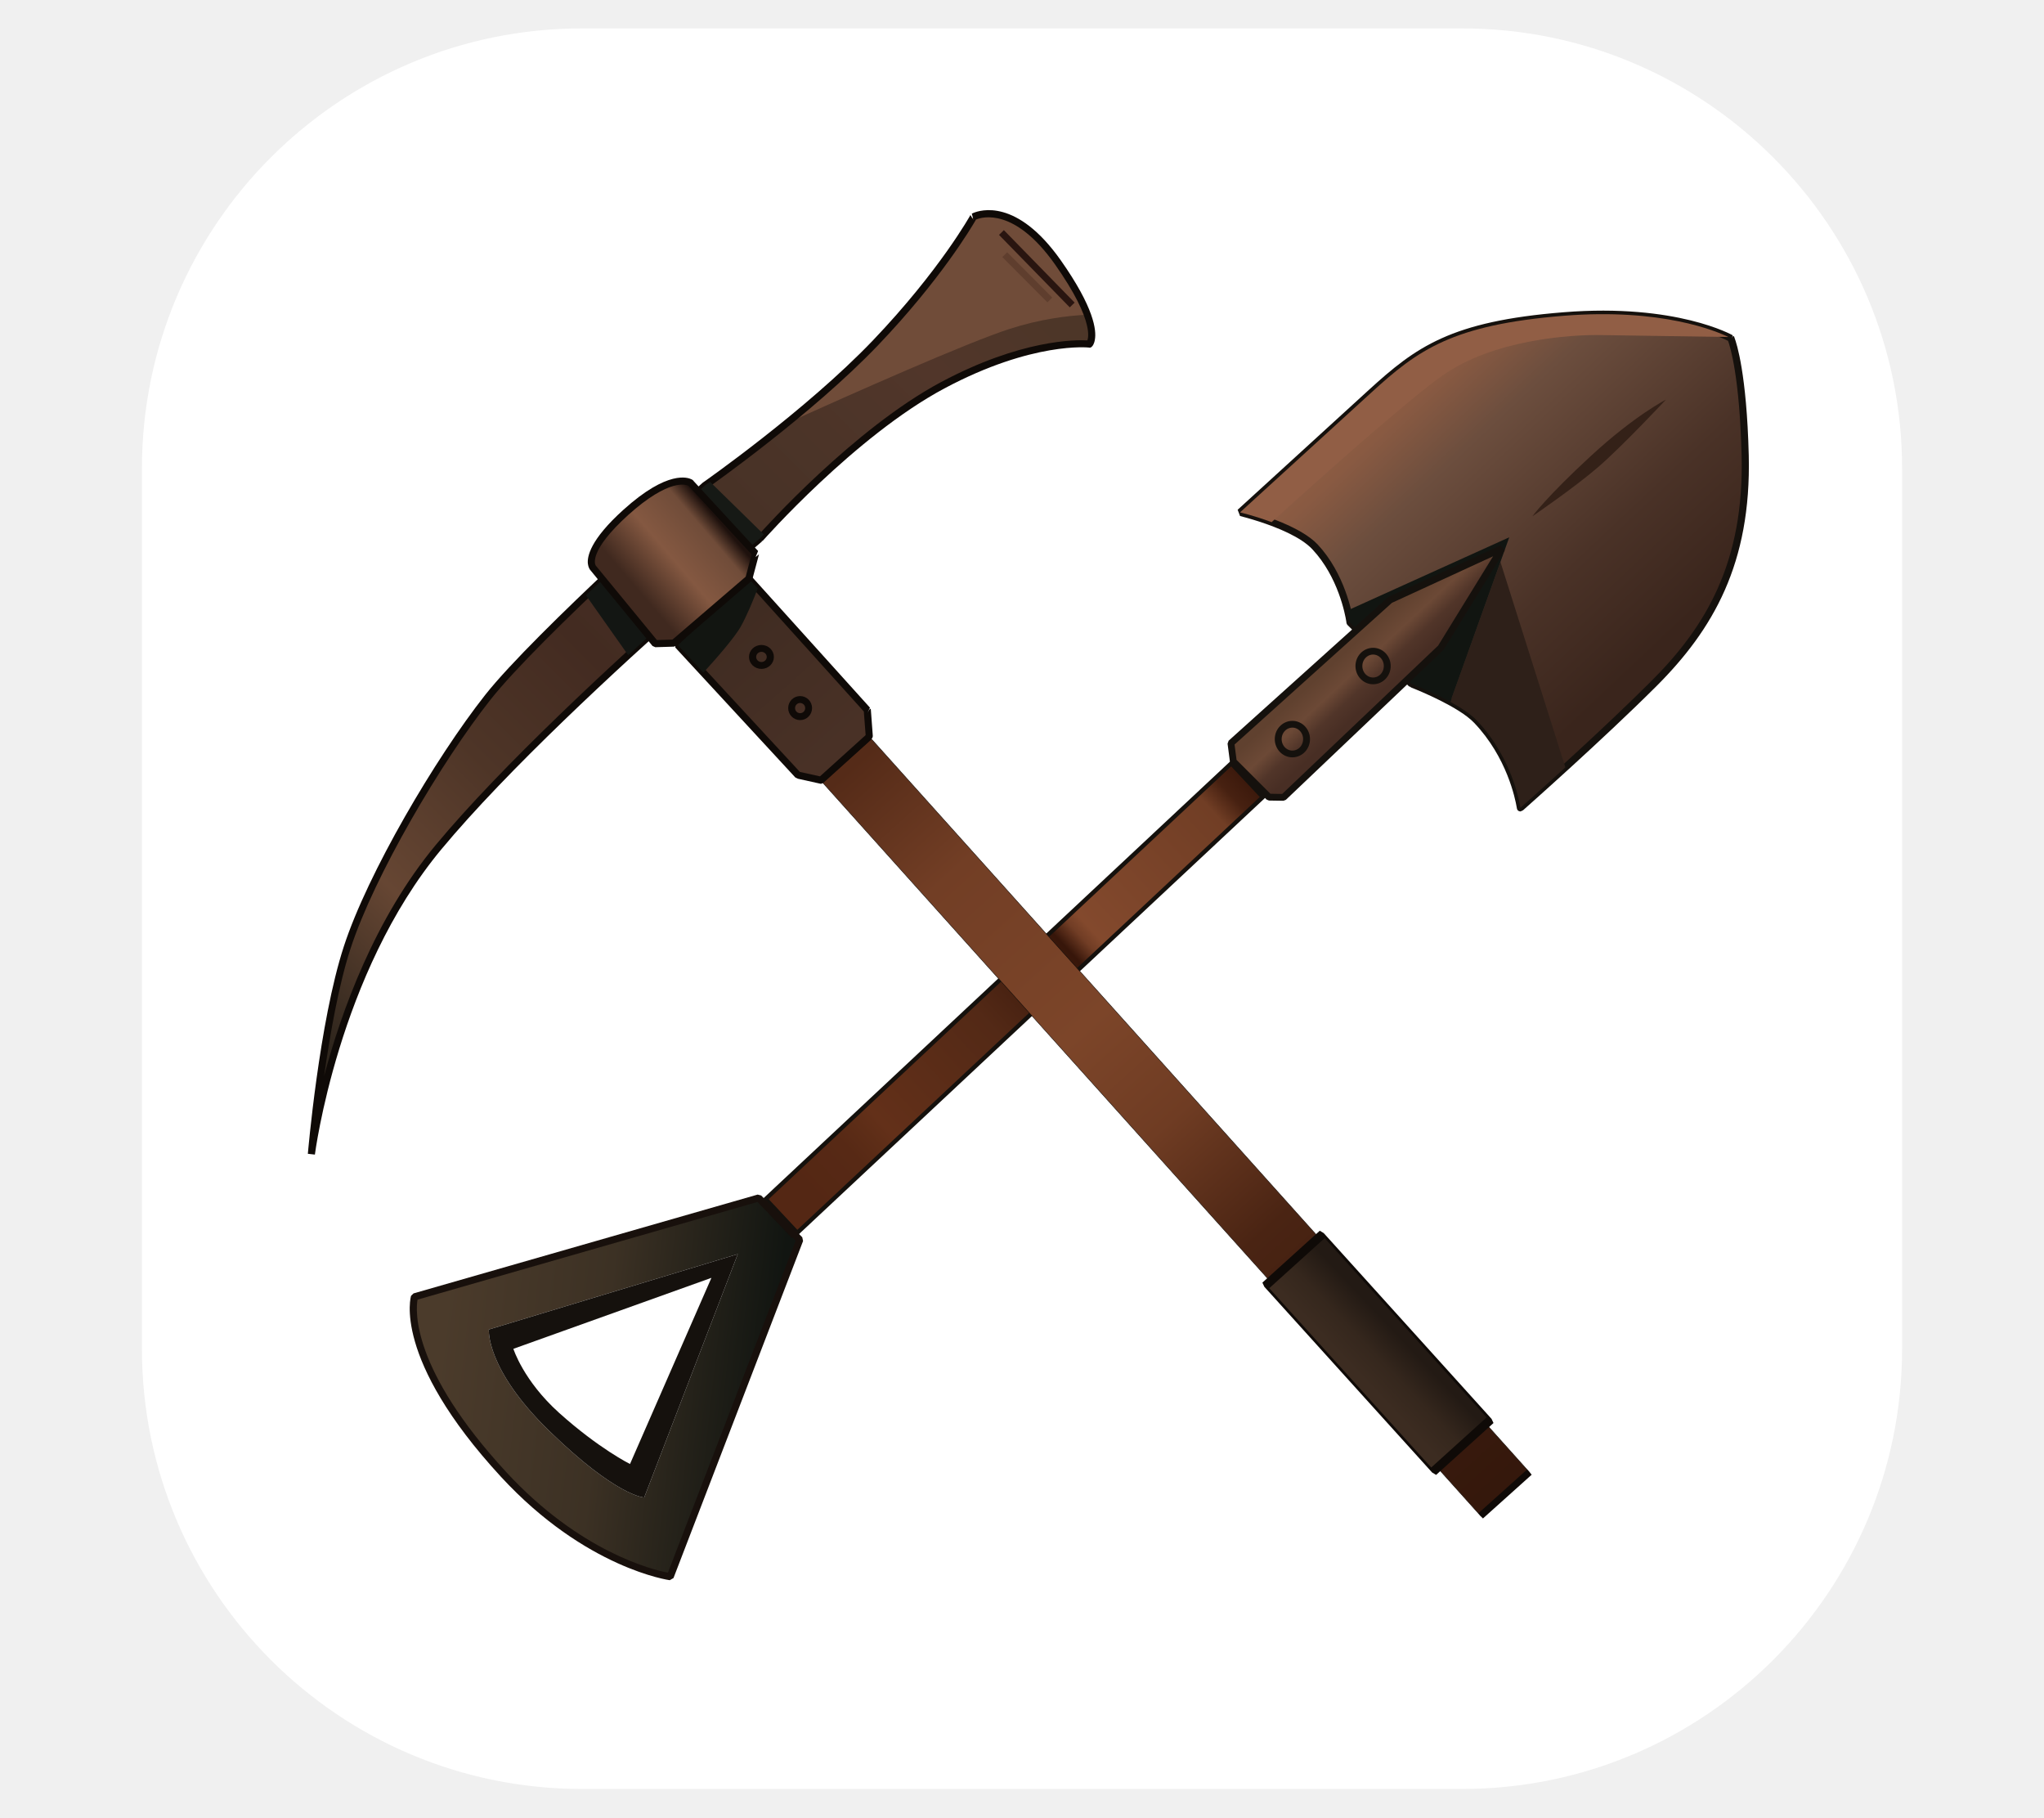
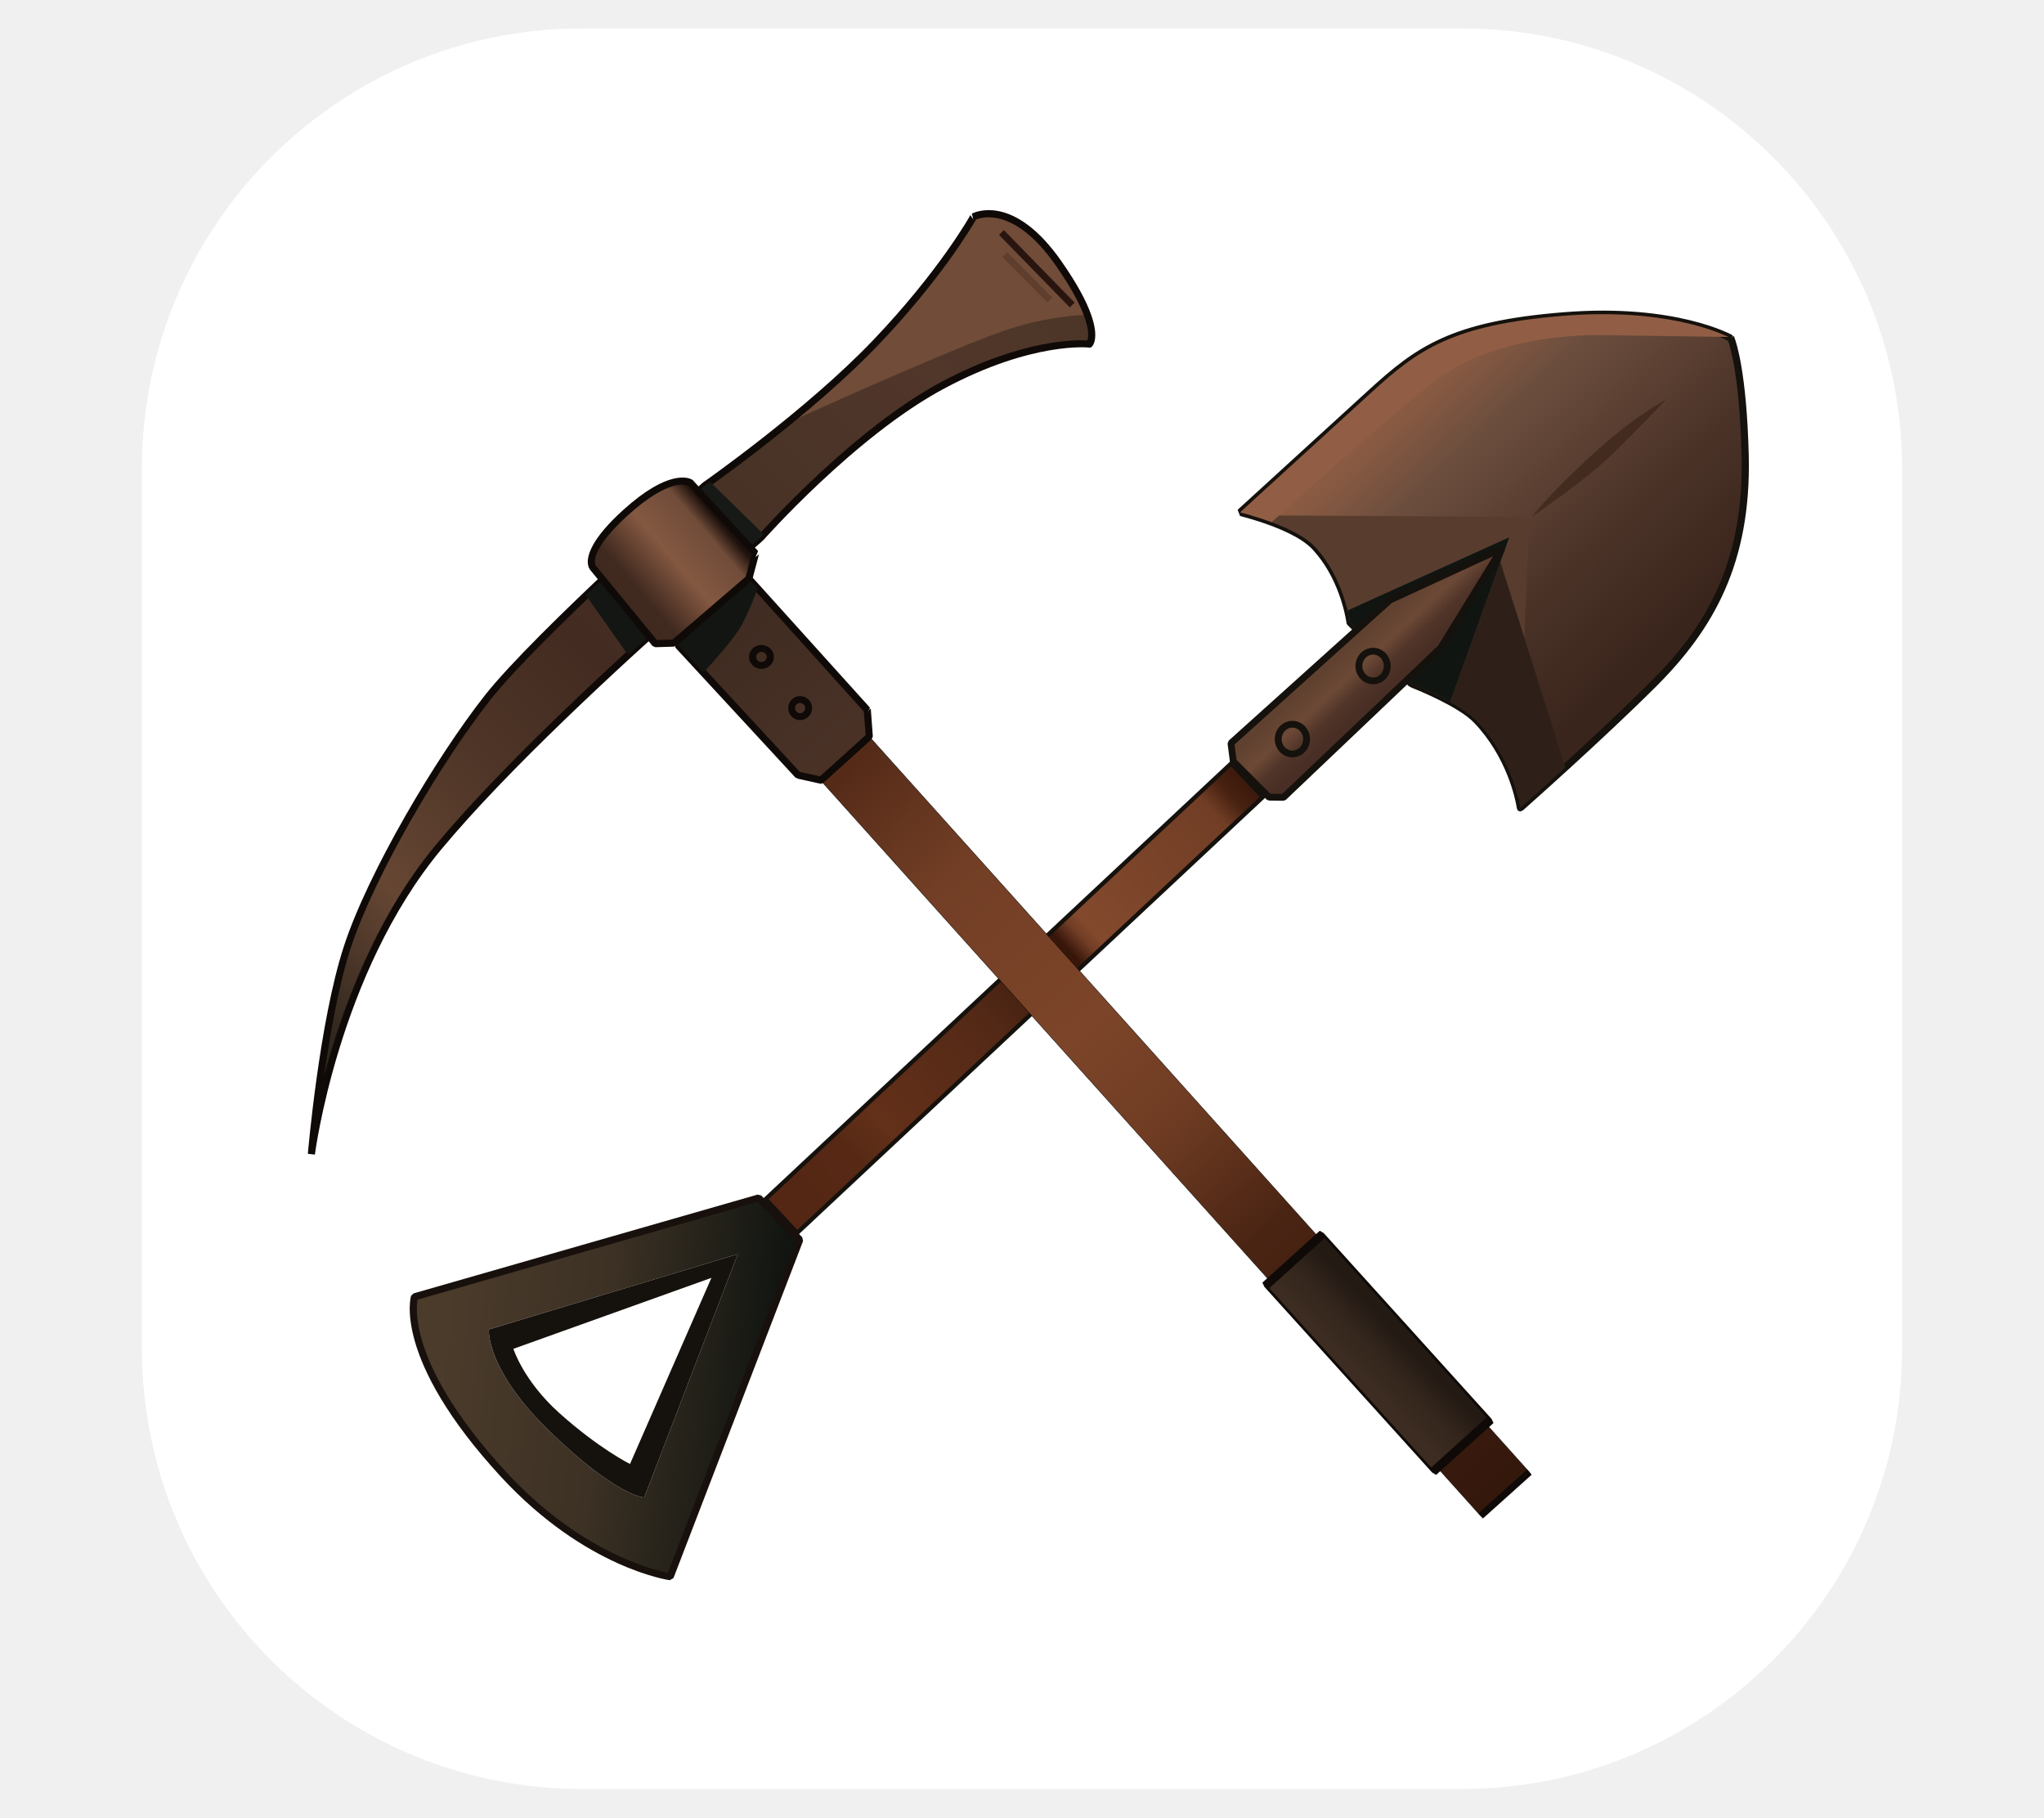
<svg xmlns="http://www.w3.org/2000/svg" width="100%" height="100%" viewBox="0 0 18 16" version="1.1" xml:space="preserve" style="fill-rule:evenodd;clip-rule:evenodd;stroke-miterlimit:1;">
  <g id="erlang-mk">
    <g transform="matrix(1.07381,0,0,1.16787,0.071922,-0.951721)">
      <path d="M15.532,4.347L15.532,10.983C15.532,12.814 13.915,14.301 11.923,14.301L4.706,14.301C2.714,14.301 1.097,12.814 1.097,10.983L1.097,4.347C1.097,2.516 2.714,1.029 4.706,1.029L11.923,1.029C13.915,1.029 15.532,2.516 15.532,4.347Z" style="fill:white;" />
    </g>
    <path d="M5.902,13.881C5.902,13.881 5.173,13.781 4.434,12.98C3.487,11.953 3.65,11.417 3.65,11.417L6.68,10.547L7.043,10.915L5.902,13.881ZM6.497,11.041L4.305,11.705C4.305,11.705 4.276,12.051 4.832,12.593C5.431,13.177 5.673,13.184 5.673,13.184L6.497,11.041Z" style="fill:url(#_Linear1);" />
    <g transform="matrix(1.26867,-1.18701,0.511066,0.546224,-8.37268,14.3588)">
      <rect x="7.834" y="10.094" width="3.26" height="0.544" style="fill:url(#_Linear2);stroke:rgb(21,17,13);stroke-width:0.05px;" />
    </g>
    <path d="M5.898,13.912C5.898,13.912 5.159,13.812 4.411,13.001C3.448,11.956 3.62,11.408 3.62,11.408L3.642,11.387L6.672,10.517L6.703,10.525L7.065,10.893L7.072,10.926L5.931,13.893L5.898,13.912ZM5.882,13.846C5.882,13.846 7.007,10.923 7.007,10.923L6.671,10.582C6.671,10.582 3.677,11.442 3.677,11.442C3.66,11.537 3.621,12.052 4.457,12.959C5.108,13.665 5.751,13.821 5.882,13.846Z" style="fill:rgb(24,16,12);" />
    <path d="M6.497,11.041L5.673,13.184C5.673,13.184 5.431,13.177 4.832,12.593C4.276,12.051 4.305,11.705 4.305,11.705L6.497,11.041ZM6.265,11.25L4.521,11.875C4.521,11.875 4.609,12.156 4.924,12.439C5.275,12.754 5.548,12.889 5.548,12.889L6.265,11.25Z" style="fill:rgb(21,17,13);" />
    <path d="M15.243,2.979C15.243,2.979 14.755,2.701 13.772,2.78C12.789,2.859 12.486,3.081 12.074,3.458C11.661,3.834 10.92,4.511 10.92,4.511C10.92,4.511 11.404,4.625 11.581,4.815C11.839,5.091 11.888,5.479 11.888,5.479L12.429,6.02C12.429,6.02 12.853,6.183 13.005,6.343C13.332,6.686 13.389,7.112 13.389,7.112C13.389,7.112 14.065,6.516 14.561,6.022C15.058,5.527 15.392,4.953 15.368,4.009C15.349,3.22 15.243,2.979 15.243,2.979Z" style="fill:url(#_Linear3);" />
    <path d="M15.251,2.979C15.257,2.963 15.264,2.949 15.272,2.966C15.272,2.967 15.273,2.97 15.275,2.975C15.293,3.022 15.382,3.291 15.4,4.009C15.423,4.963 15.085,5.544 14.584,6.044C14.107,6.519 13.463,7.088 13.413,7.133C13.411,7.134 13.41,7.135 13.409,7.135C13.402,7.14 13.392,7.142 13.389,7.144C13.389,7.144 13.362,7.144 13.358,7.116C13.358,7.116 13.357,7.112 13.356,7.105C13.344,7.035 13.271,6.667 12.982,6.364C12.849,6.224 12.498,6.081 12.43,6.054C12.423,6.051 12.418,6.049 12.418,6.049L12.429,6.051L12.407,6.042L11.866,5.502C11.862,5.498 11.859,5.492 11.857,5.483C11.857,5.483 11.857,5.479 11.856,5.473C11.846,5.409 11.784,5.079 11.558,4.837C11.455,4.726 11.244,4.643 11.092,4.593C11.008,4.566 10.941,4.548 10.92,4.543C10.919,4.54 10.916,4.533 10.913,4.524L10.899,4.488L12.053,3.434C12.47,3.054 12.775,2.828 13.77,2.749C14.765,2.669 15.259,2.952 15.259,2.952L15.251,2.979ZM10.984,4.495C11.119,4.533 11.46,4.64 11.604,4.794C11.842,5.049 11.907,5.397 11.917,5.464L12.447,5.993C12.448,5.994 12.45,5.995 12.453,5.996C12.524,6.024 12.888,6.175 13.028,6.321C13.29,6.597 13.382,6.924 13.41,7.052C13.564,6.915 14.117,6.42 14.539,5.999C15.03,5.511 15.36,4.943 15.337,4.01C15.32,3.324 15.238,3.056 15.218,3.001C15.146,2.964 14.667,2.739 13.775,2.811C12.802,2.889 12.503,3.108 12.095,3.481L10.984,4.495Z" style="fill:rgb(21,17,13);" />
+     <path d="M11.017,4.537C11.168,4.581 11.454,4.679 11.581,4.815C11.839,5.091 11.888,5.479 11.888,5.479L12.429,6.02C12.429,6.02 12.853,6.183 13.005,6.343C13.237,6.586 13.333,6.871 13.369,7.016L13.466,4.55L11.017,4.537Z" style="fill:rgb(88,61,46);" />
    <path d="M13.213,4.947L13.785,6.756C13.556,6.965 13.389,7.112 13.389,7.112C13.389,7.112 13.332,6.686 13.005,6.343C12.951,6.286 12.863,6.229 12.772,6.179L13.213,4.947Z" style="fill:rgb(46,32,25);" />
    <g transform="matrix(1,0,0,1.0474,0,-0.305617)">
      <path d="M12.772,6.191C12.606,6.104 12.429,6.04 12.429,6.04L11.888,5.523C11.888,5.523 11.883,5.484 11.867,5.423L13.291,4.808L12.772,6.191Z" style="fill:rgb(17,21,17);" />
    </g>
    <path d="M15.221,2.967C15.116,2.916 14.634,2.711 13.772,2.78C12.789,2.859 12.486,3.081 12.074,3.458L10.92,4.511C10.92,4.511 11.049,4.541 11.198,4.597C11.607,4.226 12.382,3.533 12.703,3.306C13.148,2.991 13.826,2.945 14.1,2.95L15.221,2.967Z" style="fill:rgb(145,94,69);" />
-     <path d="M13.494,4.546C13.494,4.546 13.621,4.372 14.01,4.014C14.398,3.656 14.67,3.519 14.67,3.519C14.67,3.519 14.288,3.928 14.072,4.114C13.855,4.3 13.494,4.546 13.494,4.546Z" style="fill:rgb(52,33,24);" />
+     <path d="M13.494,4.546C13.494,4.546 13.621,4.372 14.01,4.014C14.398,3.656 14.67,3.519 14.67,3.519C14.67,3.519 14.288,3.928 14.072,4.114C13.855,4.3 13.494,4.546 13.494,4.546Z" style="fill:rgb(67,43,32);" />
    <path d="M10.84,6.543L10.861,6.704L11.175,7.018L11.303,7.02L12.688,5.703L13.226,4.829L12.241,5.282L10.84,6.543Z" style="fill:url(#_Linear4);stroke:rgb(21,17,13);stroke-width:0.06px;" />
    <g transform="matrix(1.21243,0,0,1.18938,-2.44427,-1.25725)">
      <ellipse cx="11.403" cy="6.528" rx="0.103" ry="0.11" style="fill:none;stroke:rgb(21,17,13);stroke-width:0.05px;" />
    </g>
    <g transform="matrix(1.21243,0,0,1.18938,-1.73358,-1.9005)">
      <ellipse cx="11.403" cy="6.528" rx="0.103" ry="0.11" style="fill:none;stroke:rgb(21,17,13);stroke-width:0.05px;" />
    </g>
    <g transform="matrix(0.297683,-0.267208,4.07424,4.53889,-41.3658,-40.4663)">
      <rect x="11.351" y="11.097" width="1.441" height="1.427" style="fill:url(#_Linear5);stroke:rgb(15,10,7);stroke-width:0.01px;" />
    </g>
    <g transform="matrix(0.350748,-0.316951,1.03573,1.14617,-4.33198,2.19942)">
      <rect x="11.351" y="11.097" width="1.441" height="1.427" style="fill:url(#_Linear6);stroke:rgb(15,10,7);stroke-width:0.05px;" />
    </g>
    <path d="M7.027,6.824L7.23,6.869L7.655,6.485L7.637,6.251L6.595,5.095L5.97,5.68L7.027,6.824Z" style="fill:url(#_Linear7);" />
    <path d="M7.637,6.282C7.637,6.282 7.666,6.218 7.669,6.248L7.686,6.477C7.687,6.496 7.675,6.507 7.666,6.512L7.676,6.508L7.251,6.892L7.23,6.901C7.23,6.901 7.061,6.863 7.027,6.856L7.004,6.845L5.947,5.701L5.949,5.657L6.573,5.072L6.618,5.074L7.661,6.23L7.637,6.282ZM7.044,6.796L7.221,6.835L7.623,6.472L7.607,6.264L6.593,5.139L6.014,5.682L7.044,6.796Z" style="fill:rgb(15,10,7);" />
    <path d="M6.673,5.181L6.595,5.095L5.97,5.68L6.194,5.922C6.316,5.789 6.466,5.615 6.521,5.521C6.573,5.429 6.631,5.29 6.673,5.181Z" style="fill:rgb(18,21,17);" />
    <g transform="matrix(0.789017,0,0,0.758307,1.41278,1.36878)">
      <circle cx="6.708" cy="5.822" r="0.099" style="fill:none;stroke:rgb(15,10,7);stroke-width:0.08px;" />
    </g>
    <g transform="matrix(0.756494,0,0,0.761453,1.97153,1.80077)">
      <circle cx="6.708" cy="5.822" r="0.099" style="fill:none;stroke:rgb(15,10,7);stroke-width:0.08px;" />
    </g>
    <path d="M2.742,10.161C2.742,10.161 2.947,8.559 3.863,7.457C4.443,6.759 5.426,5.853 6.068,5.284C6.439,4.955 6.696,4.737 6.696,4.737C6.696,4.737 7.512,3.813 8.302,3.392C9.091,2.971 9.594,3.029 9.594,3.029C9.594,3.029 9.726,2.891 9.315,2.309C8.905,1.727 8.573,1.908 8.573,1.908C8.573,1.908 8.304,2.396 7.709,3.018C7.115,3.64 6.21,4.272 6.21,4.272C6.21,4.272 4.733,5.586 4.297,6.139C3.86,6.691 3.267,7.699 3.057,8.341C2.841,9.006 2.742,10.161 2.742,10.161Z" style="fill:url(#_Linear8);" />
    <path d="M9.576,2.771C9.401,2.779 9.159,2.809 8.89,2.896C8.517,3.016 7.513,3.462 6.926,3.727C7.185,3.517 7.472,3.267 7.709,3.018C8.304,2.396 8.573,1.908 8.573,1.908C8.573,1.908 8.905,1.727 9.315,2.309C9.459,2.513 9.536,2.662 9.576,2.771Z" style="fill:rgb(112,76,57);" />
    <path d="M8.573,1.939L8.558,1.881C8.558,1.881 8.563,1.878 8.571,1.875C8.631,1.85 8.954,1.743 9.341,2.291C9.637,2.711 9.656,2.909 9.642,2.989C9.636,3.029 9.621,3.046 9.618,3.049C9.607,3.063 9.594,3.061 9.594,3.061L9.59,3.06C9.59,3.06 9.095,3.004 8.316,3.42C7.531,3.839 6.72,4.758 6.72,4.758L6.696,4.769L6.717,4.761L6.709,4.768C6.664,4.806 6.423,5.011 6.089,5.307C5.448,5.876 4.466,6.78 3.887,7.477C2.976,8.572 2.773,10.165 2.773,10.165L2.711,10.158C2.711,10.158 2.81,8.999 3.028,8.332C3.238,7.687 3.834,6.675 4.272,6.119C4.71,5.565 6.189,4.249 6.189,4.249L6.192,4.247C6.192,4.247 7.094,3.617 7.687,2.997C8.278,2.378 8.546,1.893 8.546,1.893L8.573,1.939ZM6.673,4.717C6.674,4.716 6.675,4.715 6.676,4.714C6.73,4.653 7.521,3.773 8.287,3.364C8.992,2.988 9.472,2.991 9.576,2.997C9.583,2.976 9.589,2.935 9.571,2.86C9.545,2.752 9.471,2.584 9.29,2.327C8.937,1.827 8.65,1.909 8.595,1.933C8.555,2.003 8.281,2.465 7.732,3.04C7.15,3.648 6.272,4.267 6.23,4.297C6.181,4.34 4.75,5.616 4.321,6.158C3.886,6.708 3.295,7.712 3.087,8.351C2.982,8.672 2.906,9.109 2.854,9.473C3.006,8.904 3.3,8.085 3.839,7.437C4.42,6.738 5.404,5.831 6.047,5.26C6.382,4.964 6.624,4.758 6.669,4.72L6.673,4.717Z" style="fill:rgb(15,10,7);" />
    <path d="M8.848,2.242L9.245,2.641" style="fill:none;stroke:rgb(95,62,46);stroke-width:0.06px;" />
    <path d="M8.819,2.047L9.442,2.685" style="fill:none;stroke:rgb(41,21,16);stroke-width:0.06px;" />
    <path d="M5.16,5.241L5.532,5.768C5.594,5.711 5.656,5.654 5.716,5.6L5.307,5.102C5.258,5.148 5.209,5.194 5.16,5.241Z" style="fill:rgb(19,22,19);" />
    <path d="M6.603,4.817C6.663,4.766 6.696,4.737 6.696,4.737C6.696,4.737 6.707,4.726 6.726,4.705L6.253,4.242C6.225,4.262 6.21,4.272 6.21,4.272C6.21,4.272 6.189,4.291 6.15,4.326L6.603,4.817Z" style="fill:rgb(22,25,21);" />
    <path d="M5.221,4.996L5.771,5.667L5.934,5.662L6.595,5.095L6.654,4.872L6.082,4.252C6.082,4.252 5.925,4.137 5.511,4.511C5.113,4.87 5.221,4.996 5.221,4.996Z" style="fill:url(#_Linear9);" />
    <path d="M6.106,4.232C6.107,4.233 6.108,4.235 6.109,4.236L6.676,4.851L6.654,4.904L6.684,4.88L6.626,5.098C6.623,5.109 6.617,5.116 6.611,5.12L6.615,5.118L5.954,5.686L5.934,5.693L5.771,5.698L5.746,5.687C5.746,5.687 5.197,5.016 5.196,5.016C5.194,5.013 5.181,4.996 5.177,4.963C5.17,4.9 5.197,4.752 5.49,4.488C5.883,4.133 6.061,4.205 6.092,4.221C6.097,4.224 6.1,4.226 6.1,4.226C6.103,4.228 6.105,4.23 6.106,4.232ZM5.785,5.635L5.922,5.631L6.567,5.077L6.619,4.881L6.063,4.277C6.05,4.27 6.009,4.257 5.931,4.278C5.843,4.303 5.713,4.371 5.532,4.534C5.359,4.691 5.283,4.801 5.254,4.875C5.23,4.936 5.24,4.967 5.245,4.977C5.246,4.978 5.247,4.979 5.247,4.98L5.785,5.635Z" style="fill:rgb(15,10,7);" />
  </g>
  <defs>
    <linearGradient id="_Linear1" x1="0" y1="0" x2="1" y2="0" gradientUnits="userSpaceOnUse" gradientTransform="matrix(-2.90809,-0.325634,0.325634,-2.90809,6.81865,11.882)">
      <stop offset="0" style="stop-color:rgb(17,21,17);stop-opacity:1" />
      <stop offset="0.51" style="stop-color:rgb(60,49,36);stop-opacity:1" />
      <stop offset="1" style="stop-color:rgb(75,59,43);stop-opacity:1" />
    </linearGradient>
    <linearGradient id="_Linear2" x1="0" y1="0" x2="1" y2="0" gradientUnits="userSpaceOnUse" gradientTransform="matrix(3.08386,0.0279489,-0.0120334,7.16262,8.01391,10.3264)">
      <stop offset="0" style="stop-color:rgb(84,39,20);stop-opacity:1" />
      <stop offset="0.1" style="stop-color:rgb(87,41,21);stop-opacity:1" />
      <stop offset="0.14" style="stop-color:rgb(93,45,23);stop-opacity:1" />
      <stop offset="0.17" style="stop-color:rgb(99,48,25);stop-opacity:1" />
      <stop offset="0.41" style="stop-color:rgb(83,41,22);stop-opacity:1" />
      <stop offset="0.59" style="stop-color:rgb(55,22,10);stop-opacity:1" />
      <stop offset="0.62" style="stop-color:rgb(113,61,37);stop-opacity:1" />
      <stop offset="0.64" style="stop-color:rgb(131,73,45);stop-opacity:1" />
      <stop offset="0.92" style="stop-color:rgb(113,62,37);stop-opacity:1" />
      <stop offset="0.96" style="stop-color:rgb(71,33,17);stop-opacity:1" />
      <stop offset="1" style="stop-color:rgb(58,24,11);stop-opacity:1" />
    </linearGradient>
    <linearGradient id="_Linear3" x1="0" y1="0" x2="1" y2="0" gradientUnits="userSpaceOnUse" gradientTransform="matrix(-2.27029,-2.40893,2.40893,-2.27029,14.4604,5.83138)">
      <stop offset="0" style="stop-color:rgb(58,37,28);stop-opacity:1" />
      <stop offset="0.31" style="stop-color:rgb(74,50,39);stop-opacity:1" />
      <stop offset="0.74" style="stop-color:rgb(108,78,62);stop-opacity:1" />
      <stop offset="0.92" style="stop-color:rgb(137,90,66);stop-opacity:1" />
      <stop offset="1" style="stop-color:rgb(142,93,68);stop-opacity:1" />
    </linearGradient>
    <linearGradient id="_Linear4" x1="0" y1="0" x2="1" y2="0" gradientUnits="userSpaceOnUse" gradientTransform="matrix(0.32487,0.349262,-0.349262,0.32487,11.6843,5.88762)">
      <stop offset="0" style="stop-color:rgb(96,65,47);stop-opacity:1" />
      <stop offset="0.39" style="stop-color:rgb(108,73,54);stop-opacity:1" />
      <stop offset="0.7" style="stop-color:rgb(81,53,41);stop-opacity:1" />
      <stop offset="1" style="stop-color:rgb(72,46,36);stop-opacity:1" />
    </linearGradient>
    <linearGradient id="_Linear5" x1="0" y1="0" x2="1" y2="0" gradientUnits="userSpaceOnUse" gradientTransform="matrix(0.109807,-1.3942,21.258,0.0072017,11.9399,12.511)">
      <stop offset="0" style="stop-color:rgb(53,24,12);stop-opacity:1" />
      <stop offset="0.16" style="stop-color:rgb(59,27,14);stop-opacity:1" />
      <stop offset="0.36" style="stop-color:rgb(74,36,19);stop-opacity:1" />
      <stop offset="0.51" style="stop-color:rgb(111,60,35);stop-opacity:1" />
      <stop offset="0.64" style="stop-color:rgb(124,69,41);stop-opacity:1" />
      <stop offset="0.85" style="stop-color:rgb(114,62,37);stop-opacity:1" />
      <stop offset="1" style="stop-color:rgb(85,43,24);stop-opacity:1" />
    </linearGradient>
    <linearGradient id="_Linear6" x1="0" y1="0" x2="1" y2="-0.002" gradientUnits="userSpaceOnUse" gradientTransform="matrix(1.03733,-0.00551149,0.0188482,0.303329,11.5316,11.7786)">
      <stop offset="0" style="stop-color:rgb(60,44,33);stop-opacity:1" />
      <stop offset="0.46" style="stop-color:rgb(53,39,29);stop-opacity:1" />
      <stop offset="1" style="stop-color:rgb(35,26,20);stop-opacity:1" />
    </linearGradient>
    <linearGradient id="_Linear7" x1="0" y1="0" x2="1" y2="0" gradientUnits="userSpaceOnUse" gradientTransform="matrix(-0.906705,-1.0166,1.0166,-0.906705,7.33351,6.59181)">
      <stop offset="0" style="stop-color:rgb(73,49,38);stop-opacity:1" />
      <stop offset="1" style="stop-color:rgb(64,44,34);stop-opacity:1" />
    </linearGradient>
    <linearGradient id="_Linear8" x1="0" y1="0" x2="1" y2="0" gradientUnits="userSpaceOnUse" gradientTransform="matrix(-6.32355,6.4463,-6.4463,-6.32355,9.22275,2.75325)">
      <stop offset="0" style="stop-color:rgb(77,54,40);stop-opacity:1" />
      <stop offset="0.12" style="stop-color:rgb(81,54,42);stop-opacity:1" />
      <stop offset="0.31" style="stop-color:rgb(73,51,39);stop-opacity:1" />
      <stop offset="0.55" style="stop-color:rgb(67,43,33);stop-opacity:1" />
      <stop offset="0.7" style="stop-color:rgb(78,53,39);stop-opacity:1" />
      <stop offset="0.85" style="stop-color:rgb(102,70,51);stop-opacity:1" />
      <stop offset="1" style="stop-color:rgb(47,38,29);stop-opacity:1" />
    </linearGradient>
    <linearGradient id="_Linear9" x1="0" y1="0" x2="1" y2="0" gradientUnits="userSpaceOnUse" gradientTransform="matrix(0.711401,-0.609248,0.609248,0.711401,5.60139,5.17562)">
      <stop offset="0" style="stop-color:rgb(64,41,31);stop-opacity:1" />
      <stop offset="0.44" style="stop-color:rgb(132,88,65);stop-opacity:1" />
      <stop offset="0.84" style="stop-color:rgb(112,76,57);stop-opacity:1" />
      <stop offset="1" style="stop-color:rgb(30,17,13);stop-opacity:1" />
    </linearGradient>
  </defs>
</svg>
